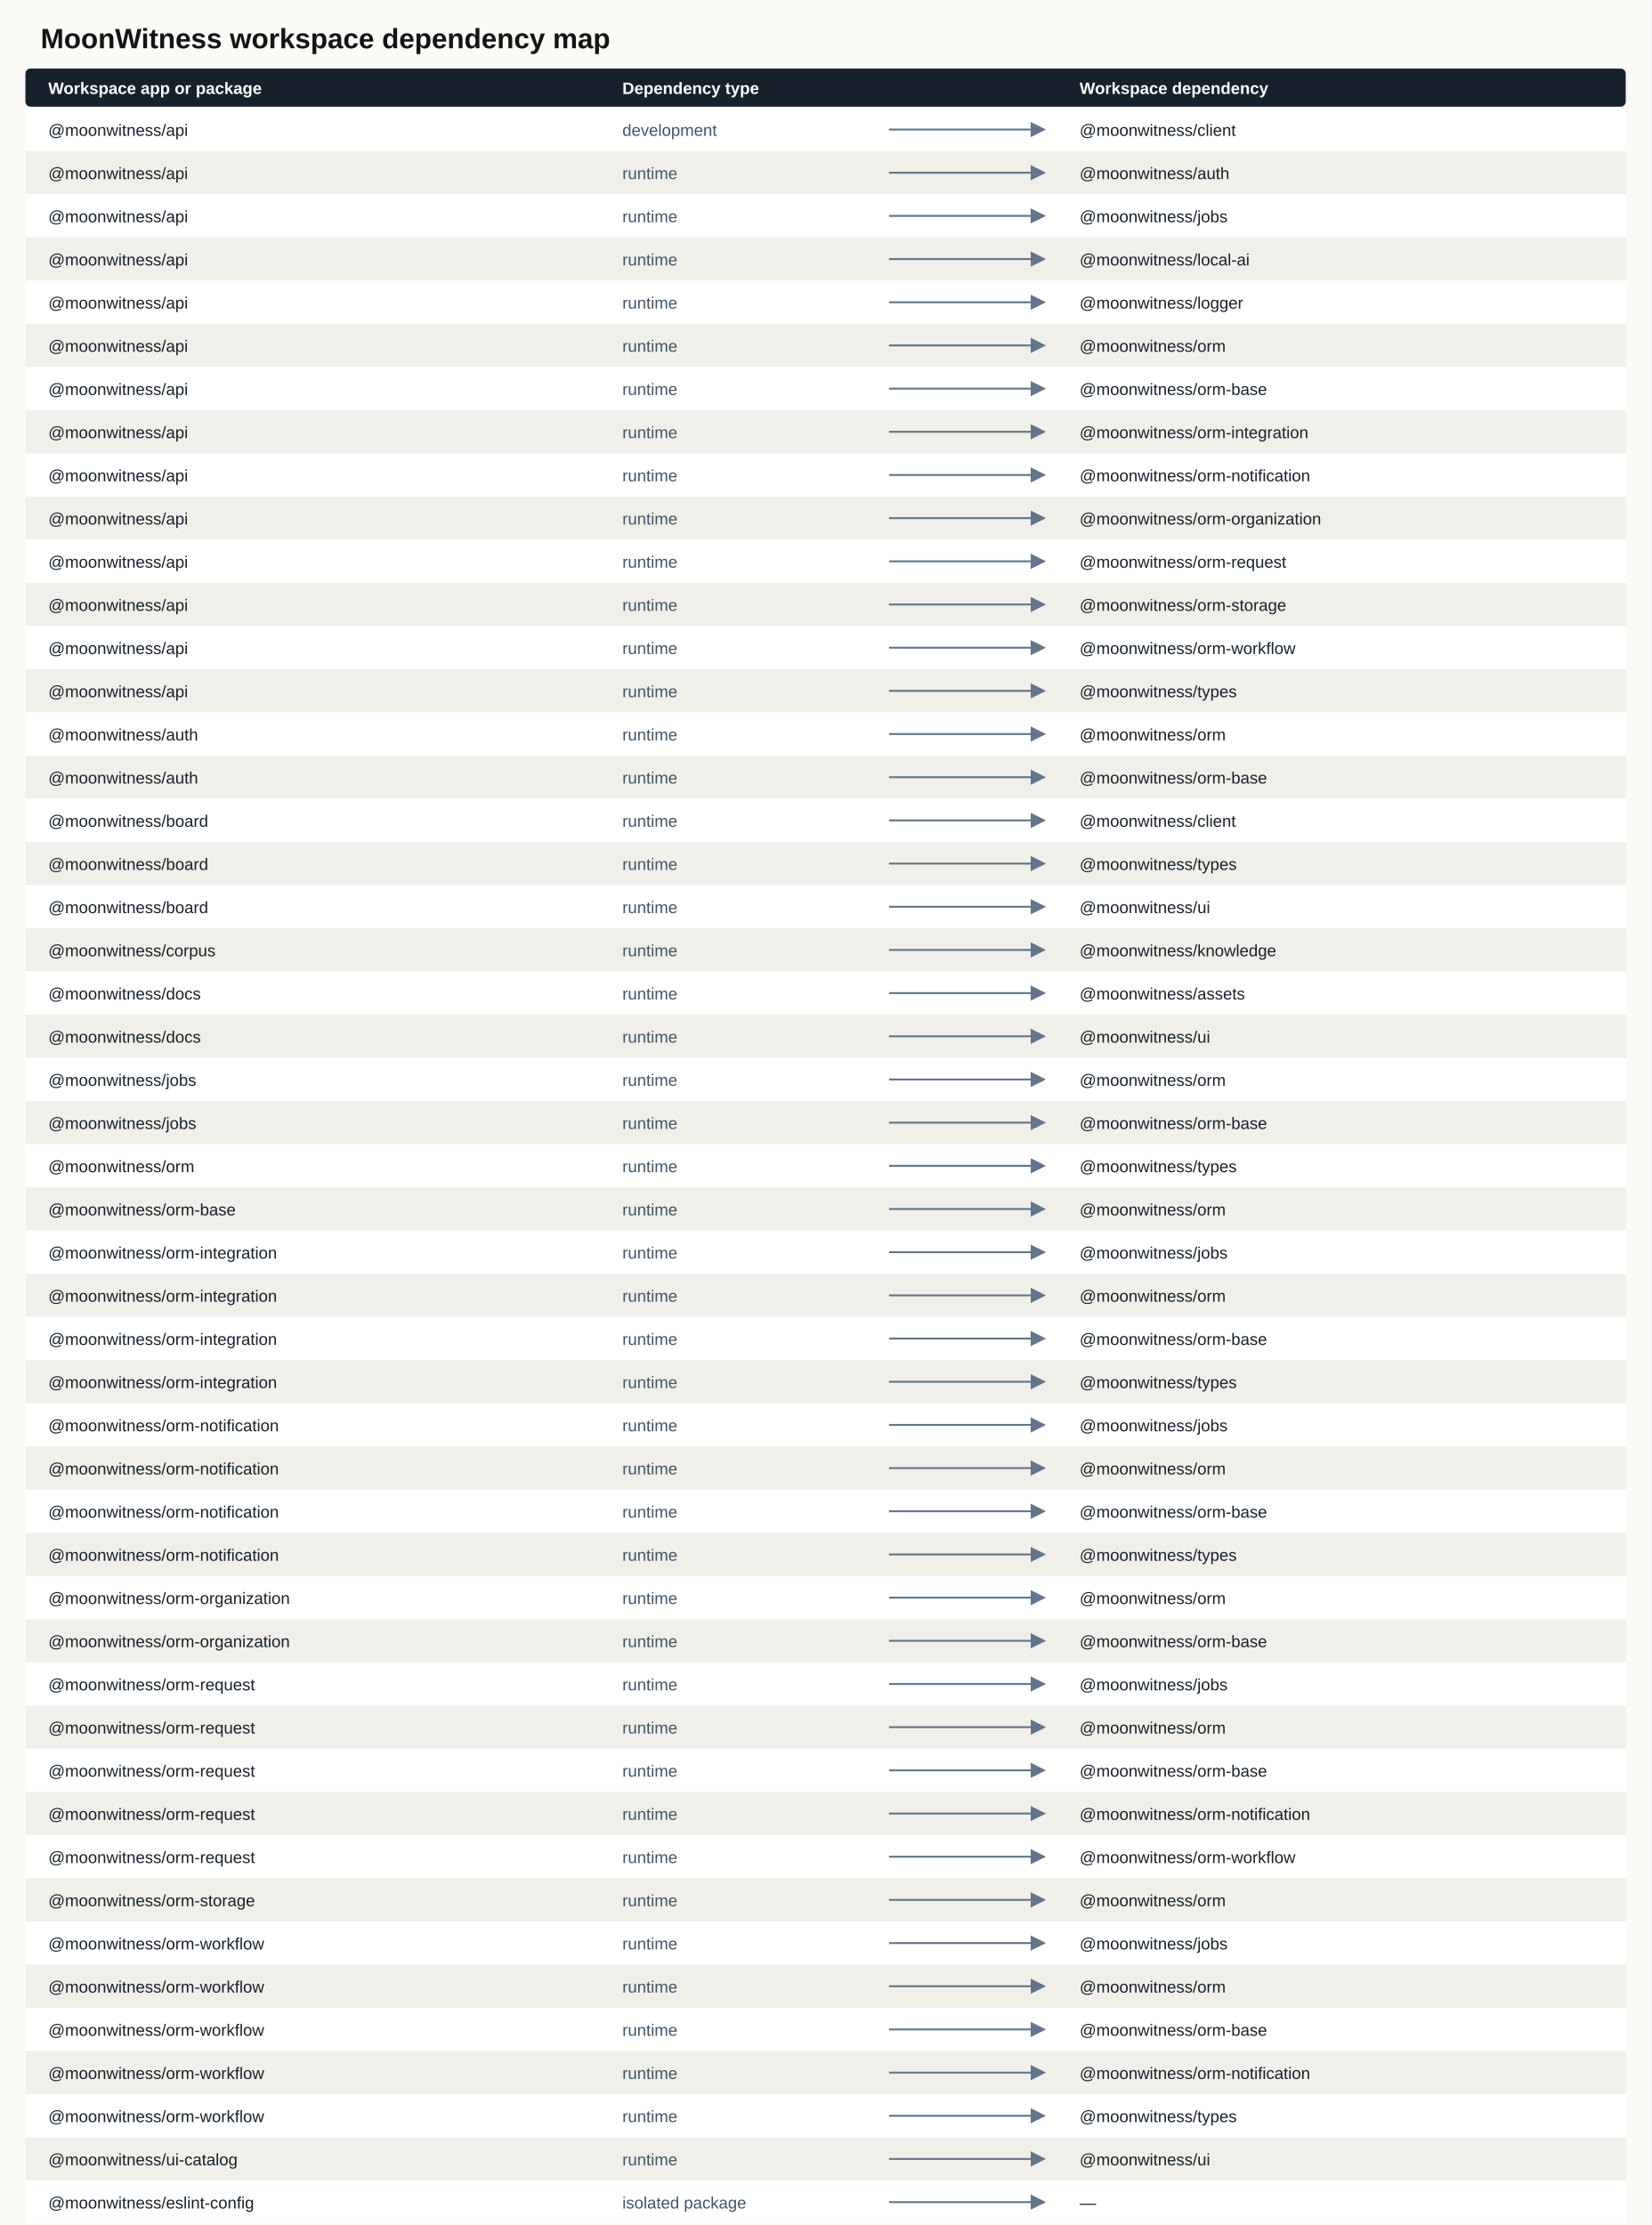
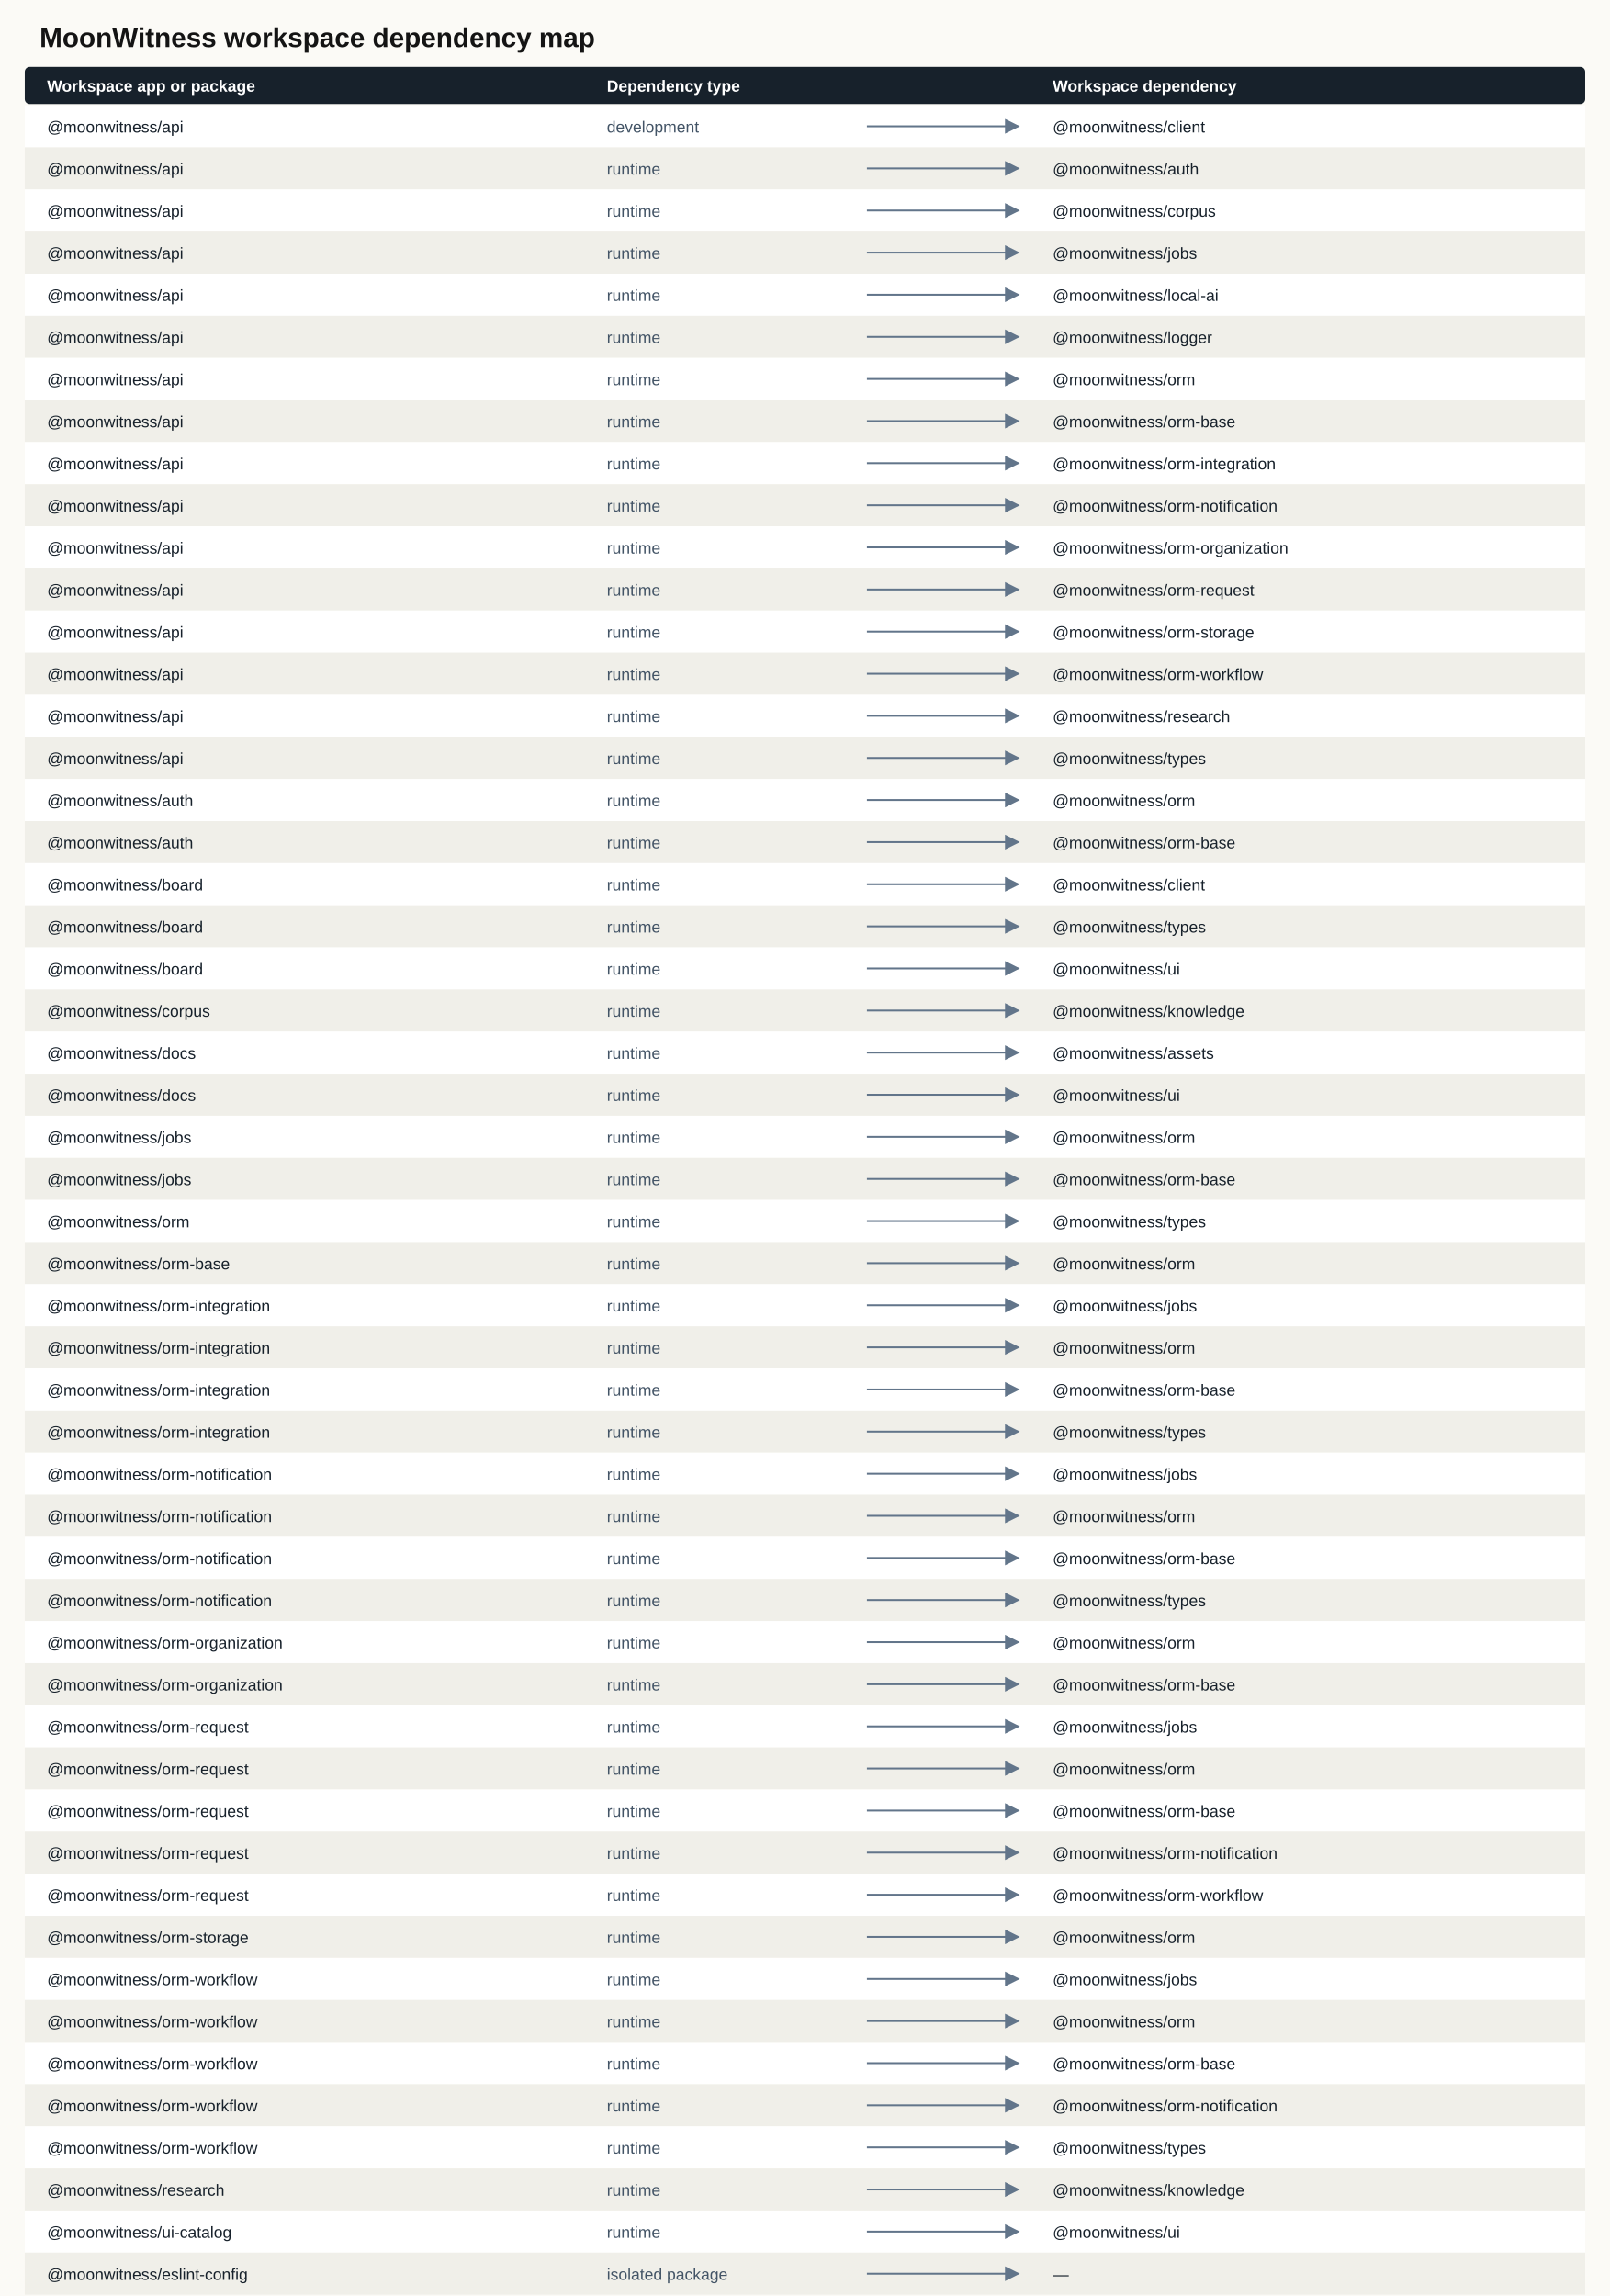
- <svg xmlns="http://www.w3.org/2000/svg" viewBox="0 0 1300 1752" role="img" aria-labelledby="diagram-title diagram-description">
+ <svg xmlns="http://www.w3.org/2000/svg" viewBox="0 0 1300 1854" role="img" aria-labelledby="diagram-title diagram-description">
  <rect width="100%" height="100%" fill="#fbfaf6" />
  <text x="32" y="38" fill="#141414" font-family="Arial,sans-serif" font-size="22" font-weight="700">MoonWitness workspace dependency map</text>
  <defs>
    <marker id="arrow" markerWidth="8" markerHeight="8" refX="7" refY="4" orient="auto">
      <path d="M 0 0 L 8 4 L 0 8 z" fill="#62758a" />
    </marker>
  </defs>
  <rect x="20" y="54" width="1260" height="30" rx="4" fill="#17212b" />
  <text x="38" y="74" fill="#ffffff" font-family="Arial,sans-serif" font-size="13" font-weight="700">Workspace app or package</text>
  <text x="490" y="74" fill="#ffffff" font-family="Arial,sans-serif" font-size="13" font-weight="700">Dependency type</text>
  <text x="850" y="74" fill="#ffffff" font-family="Arial,sans-serif" font-size="13" font-weight="700">Workspace dependency</text>
  <g>
    <rect x="20" y="85" width="1260" height="34" fill="#ffffff" />
    <text x="38" y="107" fill="#17212b" font-family="Arial,sans-serif" font-size="13">@moonwitness/api</text>
    <text x="490" y="107" fill="#435466" font-family="Arial,sans-serif" font-size="13">development</text>
    <path d="M 700 102 H 822" fill="none" stroke="#62758a" stroke-width="1.5" marker-end="url(#arrow)" />
    <text x="850" y="107" fill="#17212b" font-family="Arial,sans-serif" font-size="13">@moonwitness/client</text>
  </g>
  <g>
    <rect x="20" y="119" width="1260" height="34" fill="#f0efe9" />
    <text x="38" y="141" fill="#17212b" font-family="Arial,sans-serif" font-size="13">@moonwitness/api</text>
    <text x="490" y="141" fill="#435466" font-family="Arial,sans-serif" font-size="13">runtime</text>
    <path d="M 700 136 H 822" fill="none" stroke="#62758a" stroke-width="1.5" marker-end="url(#arrow)" />
    <text x="850" y="141" fill="#17212b" font-family="Arial,sans-serif" font-size="13">@moonwitness/auth</text>
  </g>
  <g>
    <rect x="20" y="153" width="1260" height="34" fill="#ffffff" />
    <text x="38" y="175" fill="#17212b" font-family="Arial,sans-serif" font-size="13">@moonwitness/api</text>
    <text x="490" y="175" fill="#435466" font-family="Arial,sans-serif" font-size="13">runtime</text>
    <path d="M 700 170 H 822" fill="none" stroke="#62758a" stroke-width="1.5" marker-end="url(#arrow)" />
-     <text x="850" y="175" fill="#17212b" font-family="Arial,sans-serif" font-size="13">@moonwitness/jobs</text>
+     <text x="850" y="175" fill="#17212b" font-family="Arial,sans-serif" font-size="13">@moonwitness/corpus</text>
  </g>
  <g>
    <rect x="20" y="187" width="1260" height="34" fill="#f0efe9" />
    <text x="38" y="209" fill="#17212b" font-family="Arial,sans-serif" font-size="13">@moonwitness/api</text>
    <text x="490" y="209" fill="#435466" font-family="Arial,sans-serif" font-size="13">runtime</text>
    <path d="M 700 204 H 822" fill="none" stroke="#62758a" stroke-width="1.5" marker-end="url(#arrow)" />
-     <text x="850" y="209" fill="#17212b" font-family="Arial,sans-serif" font-size="13">@moonwitness/local-ai</text>
+     <text x="850" y="209" fill="#17212b" font-family="Arial,sans-serif" font-size="13">@moonwitness/jobs</text>
  </g>
  <g>
    <rect x="20" y="221" width="1260" height="34" fill="#ffffff" />
    <text x="38" y="243" fill="#17212b" font-family="Arial,sans-serif" font-size="13">@moonwitness/api</text>
    <text x="490" y="243" fill="#435466" font-family="Arial,sans-serif" font-size="13">runtime</text>
    <path d="M 700 238 H 822" fill="none" stroke="#62758a" stroke-width="1.5" marker-end="url(#arrow)" />
-     <text x="850" y="243" fill="#17212b" font-family="Arial,sans-serif" font-size="13">@moonwitness/logger</text>
+     <text x="850" y="243" fill="#17212b" font-family="Arial,sans-serif" font-size="13">@moonwitness/local-ai</text>
  </g>
  <g>
    <rect x="20" y="255" width="1260" height="34" fill="#f0efe9" />
    <text x="38" y="277" fill="#17212b" font-family="Arial,sans-serif" font-size="13">@moonwitness/api</text>
    <text x="490" y="277" fill="#435466" font-family="Arial,sans-serif" font-size="13">runtime</text>
    <path d="M 700 272 H 822" fill="none" stroke="#62758a" stroke-width="1.5" marker-end="url(#arrow)" />
-     <text x="850" y="277" fill="#17212b" font-family="Arial,sans-serif" font-size="13">@moonwitness/orm</text>
+     <text x="850" y="277" fill="#17212b" font-family="Arial,sans-serif" font-size="13">@moonwitness/logger</text>
  </g>
  <g>
    <rect x="20" y="289" width="1260" height="34" fill="#ffffff" />
    <text x="38" y="311" fill="#17212b" font-family="Arial,sans-serif" font-size="13">@moonwitness/api</text>
    <text x="490" y="311" fill="#435466" font-family="Arial,sans-serif" font-size="13">runtime</text>
    <path d="M 700 306 H 822" fill="none" stroke="#62758a" stroke-width="1.5" marker-end="url(#arrow)" />
-     <text x="850" y="311" fill="#17212b" font-family="Arial,sans-serif" font-size="13">@moonwitness/orm-base</text>
+     <text x="850" y="311" fill="#17212b" font-family="Arial,sans-serif" font-size="13">@moonwitness/orm</text>
  </g>
  <g>
    <rect x="20" y="323" width="1260" height="34" fill="#f0efe9" />
    <text x="38" y="345" fill="#17212b" font-family="Arial,sans-serif" font-size="13">@moonwitness/api</text>
    <text x="490" y="345" fill="#435466" font-family="Arial,sans-serif" font-size="13">runtime</text>
    <path d="M 700 340 H 822" fill="none" stroke="#62758a" stroke-width="1.5" marker-end="url(#arrow)" />
-     <text x="850" y="345" fill="#17212b" font-family="Arial,sans-serif" font-size="13">@moonwitness/orm-integration</text>
+     <text x="850" y="345" fill="#17212b" font-family="Arial,sans-serif" font-size="13">@moonwitness/orm-base</text>
  </g>
  <g>
    <rect x="20" y="357" width="1260" height="34" fill="#ffffff" />
    <text x="38" y="379" fill="#17212b" font-family="Arial,sans-serif" font-size="13">@moonwitness/api</text>
    <text x="490" y="379" fill="#435466" font-family="Arial,sans-serif" font-size="13">runtime</text>
    <path d="M 700 374 H 822" fill="none" stroke="#62758a" stroke-width="1.5" marker-end="url(#arrow)" />
-     <text x="850" y="379" fill="#17212b" font-family="Arial,sans-serif" font-size="13">@moonwitness/orm-notification</text>
+     <text x="850" y="379" fill="#17212b" font-family="Arial,sans-serif" font-size="13">@moonwitness/orm-integration</text>
  </g>
  <g>
    <rect x="20" y="391" width="1260" height="34" fill="#f0efe9" />
    <text x="38" y="413" fill="#17212b" font-family="Arial,sans-serif" font-size="13">@moonwitness/api</text>
    <text x="490" y="413" fill="#435466" font-family="Arial,sans-serif" font-size="13">runtime</text>
    <path d="M 700 408 H 822" fill="none" stroke="#62758a" stroke-width="1.5" marker-end="url(#arrow)" />
-     <text x="850" y="413" fill="#17212b" font-family="Arial,sans-serif" font-size="13">@moonwitness/orm-organization</text>
+     <text x="850" y="413" fill="#17212b" font-family="Arial,sans-serif" font-size="13">@moonwitness/orm-notification</text>
  </g>
  <g>
    <rect x="20" y="425" width="1260" height="34" fill="#ffffff" />
    <text x="38" y="447" fill="#17212b" font-family="Arial,sans-serif" font-size="13">@moonwitness/api</text>
    <text x="490" y="447" fill="#435466" font-family="Arial,sans-serif" font-size="13">runtime</text>
    <path d="M 700 442 H 822" fill="none" stroke="#62758a" stroke-width="1.5" marker-end="url(#arrow)" />
-     <text x="850" y="447" fill="#17212b" font-family="Arial,sans-serif" font-size="13">@moonwitness/orm-request</text>
+     <text x="850" y="447" fill="#17212b" font-family="Arial,sans-serif" font-size="13">@moonwitness/orm-organization</text>
  </g>
  <g>
    <rect x="20" y="459" width="1260" height="34" fill="#f0efe9" />
    <text x="38" y="481" fill="#17212b" font-family="Arial,sans-serif" font-size="13">@moonwitness/api</text>
    <text x="490" y="481" fill="#435466" font-family="Arial,sans-serif" font-size="13">runtime</text>
    <path d="M 700 476 H 822" fill="none" stroke="#62758a" stroke-width="1.5" marker-end="url(#arrow)" />
-     <text x="850" y="481" fill="#17212b" font-family="Arial,sans-serif" font-size="13">@moonwitness/orm-storage</text>
+     <text x="850" y="481" fill="#17212b" font-family="Arial,sans-serif" font-size="13">@moonwitness/orm-request</text>
  </g>
  <g>
    <rect x="20" y="493" width="1260" height="34" fill="#ffffff" />
    <text x="38" y="515" fill="#17212b" font-family="Arial,sans-serif" font-size="13">@moonwitness/api</text>
    <text x="490" y="515" fill="#435466" font-family="Arial,sans-serif" font-size="13">runtime</text>
    <path d="M 700 510 H 822" fill="none" stroke="#62758a" stroke-width="1.5" marker-end="url(#arrow)" />
-     <text x="850" y="515" fill="#17212b" font-family="Arial,sans-serif" font-size="13">@moonwitness/orm-workflow</text>
+     <text x="850" y="515" fill="#17212b" font-family="Arial,sans-serif" font-size="13">@moonwitness/orm-storage</text>
  </g>
  <g>
    <rect x="20" y="527" width="1260" height="34" fill="#f0efe9" />
    <text x="38" y="549" fill="#17212b" font-family="Arial,sans-serif" font-size="13">@moonwitness/api</text>
    <text x="490" y="549" fill="#435466" font-family="Arial,sans-serif" font-size="13">runtime</text>
    <path d="M 700 544 H 822" fill="none" stroke="#62758a" stroke-width="1.5" marker-end="url(#arrow)" />
-     <text x="850" y="549" fill="#17212b" font-family="Arial,sans-serif" font-size="13">@moonwitness/types</text>
+     <text x="850" y="549" fill="#17212b" font-family="Arial,sans-serif" font-size="13">@moonwitness/orm-workflow</text>
  </g>
  <g>
    <rect x="20" y="561" width="1260" height="34" fill="#ffffff" />
-     <text x="38" y="583" fill="#17212b" font-family="Arial,sans-serif" font-size="13">@moonwitness/auth</text>
+     <text x="38" y="583" fill="#17212b" font-family="Arial,sans-serif" font-size="13">@moonwitness/api</text>
    <text x="490" y="583" fill="#435466" font-family="Arial,sans-serif" font-size="13">runtime</text>
    <path d="M 700 578 H 822" fill="none" stroke="#62758a" stroke-width="1.5" marker-end="url(#arrow)" />
-     <text x="850" y="583" fill="#17212b" font-family="Arial,sans-serif" font-size="13">@moonwitness/orm</text>
+     <text x="850" y="583" fill="#17212b" font-family="Arial,sans-serif" font-size="13">@moonwitness/research</text>
  </g>
  <g>
    <rect x="20" y="595" width="1260" height="34" fill="#f0efe9" />
-     <text x="38" y="617" fill="#17212b" font-family="Arial,sans-serif" font-size="13">@moonwitness/auth</text>
+     <text x="38" y="617" fill="#17212b" font-family="Arial,sans-serif" font-size="13">@moonwitness/api</text>
    <text x="490" y="617" fill="#435466" font-family="Arial,sans-serif" font-size="13">runtime</text>
    <path d="M 700 612 H 822" fill="none" stroke="#62758a" stroke-width="1.5" marker-end="url(#arrow)" />
-     <text x="850" y="617" fill="#17212b" font-family="Arial,sans-serif" font-size="13">@moonwitness/orm-base</text>
+     <text x="850" y="617" fill="#17212b" font-family="Arial,sans-serif" font-size="13">@moonwitness/types</text>
  </g>
  <g>
    <rect x="20" y="629" width="1260" height="34" fill="#ffffff" />
-     <text x="38" y="651" fill="#17212b" font-family="Arial,sans-serif" font-size="13">@moonwitness/board</text>
+     <text x="38" y="651" fill="#17212b" font-family="Arial,sans-serif" font-size="13">@moonwitness/auth</text>
    <text x="490" y="651" fill="#435466" font-family="Arial,sans-serif" font-size="13">runtime</text>
    <path d="M 700 646 H 822" fill="none" stroke="#62758a" stroke-width="1.5" marker-end="url(#arrow)" />
-     <text x="850" y="651" fill="#17212b" font-family="Arial,sans-serif" font-size="13">@moonwitness/client</text>
+     <text x="850" y="651" fill="#17212b" font-family="Arial,sans-serif" font-size="13">@moonwitness/orm</text>
  </g>
  <g>
    <rect x="20" y="663" width="1260" height="34" fill="#f0efe9" />
-     <text x="38" y="685" fill="#17212b" font-family="Arial,sans-serif" font-size="13">@moonwitness/board</text>
+     <text x="38" y="685" fill="#17212b" font-family="Arial,sans-serif" font-size="13">@moonwitness/auth</text>
    <text x="490" y="685" fill="#435466" font-family="Arial,sans-serif" font-size="13">runtime</text>
    <path d="M 700 680 H 822" fill="none" stroke="#62758a" stroke-width="1.5" marker-end="url(#arrow)" />
-     <text x="850" y="685" fill="#17212b" font-family="Arial,sans-serif" font-size="13">@moonwitness/types</text>
+     <text x="850" y="685" fill="#17212b" font-family="Arial,sans-serif" font-size="13">@moonwitness/orm-base</text>
  </g>
  <g>
    <rect x="20" y="697" width="1260" height="34" fill="#ffffff" />
    <text x="38" y="719" fill="#17212b" font-family="Arial,sans-serif" font-size="13">@moonwitness/board</text>
    <text x="490" y="719" fill="#435466" font-family="Arial,sans-serif" font-size="13">runtime</text>
    <path d="M 700 714 H 822" fill="none" stroke="#62758a" stroke-width="1.5" marker-end="url(#arrow)" />
-     <text x="850" y="719" fill="#17212b" font-family="Arial,sans-serif" font-size="13">@moonwitness/ui</text>
+     <text x="850" y="719" fill="#17212b" font-family="Arial,sans-serif" font-size="13">@moonwitness/client</text>
  </g>
  <g>
    <rect x="20" y="731" width="1260" height="34" fill="#f0efe9" />
-     <text x="38" y="753" fill="#17212b" font-family="Arial,sans-serif" font-size="13">@moonwitness/corpus</text>
+     <text x="38" y="753" fill="#17212b" font-family="Arial,sans-serif" font-size="13">@moonwitness/board</text>
    <text x="490" y="753" fill="#435466" font-family="Arial,sans-serif" font-size="13">runtime</text>
    <path d="M 700 748 H 822" fill="none" stroke="#62758a" stroke-width="1.5" marker-end="url(#arrow)" />
-     <text x="850" y="753" fill="#17212b" font-family="Arial,sans-serif" font-size="13">@moonwitness/knowledge</text>
+     <text x="850" y="753" fill="#17212b" font-family="Arial,sans-serif" font-size="13">@moonwitness/types</text>
  </g>
  <g>
    <rect x="20" y="765" width="1260" height="34" fill="#ffffff" />
-     <text x="38" y="787" fill="#17212b" font-family="Arial,sans-serif" font-size="13">@moonwitness/docs</text>
+     <text x="38" y="787" fill="#17212b" font-family="Arial,sans-serif" font-size="13">@moonwitness/board</text>
    <text x="490" y="787" fill="#435466" font-family="Arial,sans-serif" font-size="13">runtime</text>
    <path d="M 700 782 H 822" fill="none" stroke="#62758a" stroke-width="1.5" marker-end="url(#arrow)" />
-     <text x="850" y="787" fill="#17212b" font-family="Arial,sans-serif" font-size="13">@moonwitness/assets</text>
+     <text x="850" y="787" fill="#17212b" font-family="Arial,sans-serif" font-size="13">@moonwitness/ui</text>
  </g>
  <g>
    <rect x="20" y="799" width="1260" height="34" fill="#f0efe9" />
-     <text x="38" y="821" fill="#17212b" font-family="Arial,sans-serif" font-size="13">@moonwitness/docs</text>
+     <text x="38" y="821" fill="#17212b" font-family="Arial,sans-serif" font-size="13">@moonwitness/corpus</text>
    <text x="490" y="821" fill="#435466" font-family="Arial,sans-serif" font-size="13">runtime</text>
    <path d="M 700 816 H 822" fill="none" stroke="#62758a" stroke-width="1.5" marker-end="url(#arrow)" />
-     <text x="850" y="821" fill="#17212b" font-family="Arial,sans-serif" font-size="13">@moonwitness/ui</text>
+     <text x="850" y="821" fill="#17212b" font-family="Arial,sans-serif" font-size="13">@moonwitness/knowledge</text>
  </g>
  <g>
    <rect x="20" y="833" width="1260" height="34" fill="#ffffff" />
-     <text x="38" y="855" fill="#17212b" font-family="Arial,sans-serif" font-size="13">@moonwitness/jobs</text>
+     <text x="38" y="855" fill="#17212b" font-family="Arial,sans-serif" font-size="13">@moonwitness/docs</text>
    <text x="490" y="855" fill="#435466" font-family="Arial,sans-serif" font-size="13">runtime</text>
    <path d="M 700 850 H 822" fill="none" stroke="#62758a" stroke-width="1.5" marker-end="url(#arrow)" />
-     <text x="850" y="855" fill="#17212b" font-family="Arial,sans-serif" font-size="13">@moonwitness/orm</text>
+     <text x="850" y="855" fill="#17212b" font-family="Arial,sans-serif" font-size="13">@moonwitness/assets</text>
  </g>
  <g>
    <rect x="20" y="867" width="1260" height="34" fill="#f0efe9" />
-     <text x="38" y="889" fill="#17212b" font-family="Arial,sans-serif" font-size="13">@moonwitness/jobs</text>
+     <text x="38" y="889" fill="#17212b" font-family="Arial,sans-serif" font-size="13">@moonwitness/docs</text>
    <text x="490" y="889" fill="#435466" font-family="Arial,sans-serif" font-size="13">runtime</text>
    <path d="M 700 884 H 822" fill="none" stroke="#62758a" stroke-width="1.5" marker-end="url(#arrow)" />
-     <text x="850" y="889" fill="#17212b" font-family="Arial,sans-serif" font-size="13">@moonwitness/orm-base</text>
+     <text x="850" y="889" fill="#17212b" font-family="Arial,sans-serif" font-size="13">@moonwitness/ui</text>
  </g>
  <g>
    <rect x="20" y="901" width="1260" height="34" fill="#ffffff" />
-     <text x="38" y="923" fill="#17212b" font-family="Arial,sans-serif" font-size="13">@moonwitness/orm</text>
+     <text x="38" y="923" fill="#17212b" font-family="Arial,sans-serif" font-size="13">@moonwitness/jobs</text>
    <text x="490" y="923" fill="#435466" font-family="Arial,sans-serif" font-size="13">runtime</text>
    <path d="M 700 918 H 822" fill="none" stroke="#62758a" stroke-width="1.5" marker-end="url(#arrow)" />
-     <text x="850" y="923" fill="#17212b" font-family="Arial,sans-serif" font-size="13">@moonwitness/types</text>
+     <text x="850" y="923" fill="#17212b" font-family="Arial,sans-serif" font-size="13">@moonwitness/orm</text>
  </g>
  <g>
    <rect x="20" y="935" width="1260" height="34" fill="#f0efe9" />
-     <text x="38" y="957" fill="#17212b" font-family="Arial,sans-serif" font-size="13">@moonwitness/orm-base</text>
+     <text x="38" y="957" fill="#17212b" font-family="Arial,sans-serif" font-size="13">@moonwitness/jobs</text>
    <text x="490" y="957" fill="#435466" font-family="Arial,sans-serif" font-size="13">runtime</text>
    <path d="M 700 952 H 822" fill="none" stroke="#62758a" stroke-width="1.5" marker-end="url(#arrow)" />
-     <text x="850" y="957" fill="#17212b" font-family="Arial,sans-serif" font-size="13">@moonwitness/orm</text>
+     <text x="850" y="957" fill="#17212b" font-family="Arial,sans-serif" font-size="13">@moonwitness/orm-base</text>
  </g>
  <g>
    <rect x="20" y="969" width="1260" height="34" fill="#ffffff" />
-     <text x="38" y="991" fill="#17212b" font-family="Arial,sans-serif" font-size="13">@moonwitness/orm-integration</text>
+     <text x="38" y="991" fill="#17212b" font-family="Arial,sans-serif" font-size="13">@moonwitness/orm</text>
    <text x="490" y="991" fill="#435466" font-family="Arial,sans-serif" font-size="13">runtime</text>
    <path d="M 700 986 H 822" fill="none" stroke="#62758a" stroke-width="1.5" marker-end="url(#arrow)" />
-     <text x="850" y="991" fill="#17212b" font-family="Arial,sans-serif" font-size="13">@moonwitness/jobs</text>
+     <text x="850" y="991" fill="#17212b" font-family="Arial,sans-serif" font-size="13">@moonwitness/types</text>
  </g>
  <g>
    <rect x="20" y="1003" width="1260" height="34" fill="#f0efe9" />
-     <text x="38" y="1025" fill="#17212b" font-family="Arial,sans-serif" font-size="13">@moonwitness/orm-integration</text>
+     <text x="38" y="1025" fill="#17212b" font-family="Arial,sans-serif" font-size="13">@moonwitness/orm-base</text>
    <text x="490" y="1025" fill="#435466" font-family="Arial,sans-serif" font-size="13">runtime</text>
    <path d="M 700 1020 H 822" fill="none" stroke="#62758a" stroke-width="1.5" marker-end="url(#arrow)" />
    <text x="850" y="1025" fill="#17212b" font-family="Arial,sans-serif" font-size="13">@moonwitness/orm</text>
  </g>
  <g>
    <rect x="20" y="1037" width="1260" height="34" fill="#ffffff" />
    <text x="38" y="1059" fill="#17212b" font-family="Arial,sans-serif" font-size="13">@moonwitness/orm-integration</text>
    <text x="490" y="1059" fill="#435466" font-family="Arial,sans-serif" font-size="13">runtime</text>
    <path d="M 700 1054 H 822" fill="none" stroke="#62758a" stroke-width="1.5" marker-end="url(#arrow)" />
-     <text x="850" y="1059" fill="#17212b" font-family="Arial,sans-serif" font-size="13">@moonwitness/orm-base</text>
+     <text x="850" y="1059" fill="#17212b" font-family="Arial,sans-serif" font-size="13">@moonwitness/jobs</text>
  </g>
  <g>
    <rect x="20" y="1071" width="1260" height="34" fill="#f0efe9" />
    <text x="38" y="1093" fill="#17212b" font-family="Arial,sans-serif" font-size="13">@moonwitness/orm-integration</text>
    <text x="490" y="1093" fill="#435466" font-family="Arial,sans-serif" font-size="13">runtime</text>
    <path d="M 700 1088 H 822" fill="none" stroke="#62758a" stroke-width="1.5" marker-end="url(#arrow)" />
-     <text x="850" y="1093" fill="#17212b" font-family="Arial,sans-serif" font-size="13">@moonwitness/types</text>
+     <text x="850" y="1093" fill="#17212b" font-family="Arial,sans-serif" font-size="13">@moonwitness/orm</text>
  </g>
  <g>
    <rect x="20" y="1105" width="1260" height="34" fill="#ffffff" />
-     <text x="38" y="1127" fill="#17212b" font-family="Arial,sans-serif" font-size="13">@moonwitness/orm-notification</text>
+     <text x="38" y="1127" fill="#17212b" font-family="Arial,sans-serif" font-size="13">@moonwitness/orm-integration</text>
    <text x="490" y="1127" fill="#435466" font-family="Arial,sans-serif" font-size="13">runtime</text>
    <path d="M 700 1122 H 822" fill="none" stroke="#62758a" stroke-width="1.5" marker-end="url(#arrow)" />
-     <text x="850" y="1127" fill="#17212b" font-family="Arial,sans-serif" font-size="13">@moonwitness/jobs</text>
+     <text x="850" y="1127" fill="#17212b" font-family="Arial,sans-serif" font-size="13">@moonwitness/orm-base</text>
  </g>
  <g>
    <rect x="20" y="1139" width="1260" height="34" fill="#f0efe9" />
-     <text x="38" y="1161" fill="#17212b" font-family="Arial,sans-serif" font-size="13">@moonwitness/orm-notification</text>
+     <text x="38" y="1161" fill="#17212b" font-family="Arial,sans-serif" font-size="13">@moonwitness/orm-integration</text>
    <text x="490" y="1161" fill="#435466" font-family="Arial,sans-serif" font-size="13">runtime</text>
    <path d="M 700 1156 H 822" fill="none" stroke="#62758a" stroke-width="1.5" marker-end="url(#arrow)" />
-     <text x="850" y="1161" fill="#17212b" font-family="Arial,sans-serif" font-size="13">@moonwitness/orm</text>
+     <text x="850" y="1161" fill="#17212b" font-family="Arial,sans-serif" font-size="13">@moonwitness/types</text>
  </g>
  <g>
    <rect x="20" y="1173" width="1260" height="34" fill="#ffffff" />
    <text x="38" y="1195" fill="#17212b" font-family="Arial,sans-serif" font-size="13">@moonwitness/orm-notification</text>
    <text x="490" y="1195" fill="#435466" font-family="Arial,sans-serif" font-size="13">runtime</text>
    <path d="M 700 1190 H 822" fill="none" stroke="#62758a" stroke-width="1.5" marker-end="url(#arrow)" />
-     <text x="850" y="1195" fill="#17212b" font-family="Arial,sans-serif" font-size="13">@moonwitness/orm-base</text>
+     <text x="850" y="1195" fill="#17212b" font-family="Arial,sans-serif" font-size="13">@moonwitness/jobs</text>
  </g>
  <g>
    <rect x="20" y="1207" width="1260" height="34" fill="#f0efe9" />
    <text x="38" y="1229" fill="#17212b" font-family="Arial,sans-serif" font-size="13">@moonwitness/orm-notification</text>
    <text x="490" y="1229" fill="#435466" font-family="Arial,sans-serif" font-size="13">runtime</text>
    <path d="M 700 1224 H 822" fill="none" stroke="#62758a" stroke-width="1.5" marker-end="url(#arrow)" />
-     <text x="850" y="1229" fill="#17212b" font-family="Arial,sans-serif" font-size="13">@moonwitness/types</text>
+     <text x="850" y="1229" fill="#17212b" font-family="Arial,sans-serif" font-size="13">@moonwitness/orm</text>
  </g>
  <g>
    <rect x="20" y="1241" width="1260" height="34" fill="#ffffff" />
-     <text x="38" y="1263" fill="#17212b" font-family="Arial,sans-serif" font-size="13">@moonwitness/orm-organization</text>
+     <text x="38" y="1263" fill="#17212b" font-family="Arial,sans-serif" font-size="13">@moonwitness/orm-notification</text>
    <text x="490" y="1263" fill="#435466" font-family="Arial,sans-serif" font-size="13">runtime</text>
    <path d="M 700 1258 H 822" fill="none" stroke="#62758a" stroke-width="1.5" marker-end="url(#arrow)" />
-     <text x="850" y="1263" fill="#17212b" font-family="Arial,sans-serif" font-size="13">@moonwitness/orm</text>
+     <text x="850" y="1263" fill="#17212b" font-family="Arial,sans-serif" font-size="13">@moonwitness/orm-base</text>
  </g>
  <g>
    <rect x="20" y="1275" width="1260" height="34" fill="#f0efe9" />
-     <text x="38" y="1297" fill="#17212b" font-family="Arial,sans-serif" font-size="13">@moonwitness/orm-organization</text>
+     <text x="38" y="1297" fill="#17212b" font-family="Arial,sans-serif" font-size="13">@moonwitness/orm-notification</text>
    <text x="490" y="1297" fill="#435466" font-family="Arial,sans-serif" font-size="13">runtime</text>
    <path d="M 700 1292 H 822" fill="none" stroke="#62758a" stroke-width="1.5" marker-end="url(#arrow)" />
-     <text x="850" y="1297" fill="#17212b" font-family="Arial,sans-serif" font-size="13">@moonwitness/orm-base</text>
+     <text x="850" y="1297" fill="#17212b" font-family="Arial,sans-serif" font-size="13">@moonwitness/types</text>
  </g>
  <g>
    <rect x="20" y="1309" width="1260" height="34" fill="#ffffff" />
-     <text x="38" y="1331" fill="#17212b" font-family="Arial,sans-serif" font-size="13">@moonwitness/orm-request</text>
+     <text x="38" y="1331" fill="#17212b" font-family="Arial,sans-serif" font-size="13">@moonwitness/orm-organization</text>
    <text x="490" y="1331" fill="#435466" font-family="Arial,sans-serif" font-size="13">runtime</text>
    <path d="M 700 1326 H 822" fill="none" stroke="#62758a" stroke-width="1.5" marker-end="url(#arrow)" />
-     <text x="850" y="1331" fill="#17212b" font-family="Arial,sans-serif" font-size="13">@moonwitness/jobs</text>
+     <text x="850" y="1331" fill="#17212b" font-family="Arial,sans-serif" font-size="13">@moonwitness/orm</text>
  </g>
  <g>
    <rect x="20" y="1343" width="1260" height="34" fill="#f0efe9" />
-     <text x="38" y="1365" fill="#17212b" font-family="Arial,sans-serif" font-size="13">@moonwitness/orm-request</text>
+     <text x="38" y="1365" fill="#17212b" font-family="Arial,sans-serif" font-size="13">@moonwitness/orm-organization</text>
    <text x="490" y="1365" fill="#435466" font-family="Arial,sans-serif" font-size="13">runtime</text>
    <path d="M 700 1360 H 822" fill="none" stroke="#62758a" stroke-width="1.5" marker-end="url(#arrow)" />
-     <text x="850" y="1365" fill="#17212b" font-family="Arial,sans-serif" font-size="13">@moonwitness/orm</text>
+     <text x="850" y="1365" fill="#17212b" font-family="Arial,sans-serif" font-size="13">@moonwitness/orm-base</text>
  </g>
  <g>
    <rect x="20" y="1377" width="1260" height="34" fill="#ffffff" />
    <text x="38" y="1399" fill="#17212b" font-family="Arial,sans-serif" font-size="13">@moonwitness/orm-request</text>
    <text x="490" y="1399" fill="#435466" font-family="Arial,sans-serif" font-size="13">runtime</text>
    <path d="M 700 1394 H 822" fill="none" stroke="#62758a" stroke-width="1.5" marker-end="url(#arrow)" />
-     <text x="850" y="1399" fill="#17212b" font-family="Arial,sans-serif" font-size="13">@moonwitness/orm-base</text>
+     <text x="850" y="1399" fill="#17212b" font-family="Arial,sans-serif" font-size="13">@moonwitness/jobs</text>
  </g>
  <g>
    <rect x="20" y="1411" width="1260" height="34" fill="#f0efe9" />
    <text x="38" y="1433" fill="#17212b" font-family="Arial,sans-serif" font-size="13">@moonwitness/orm-request</text>
    <text x="490" y="1433" fill="#435466" font-family="Arial,sans-serif" font-size="13">runtime</text>
    <path d="M 700 1428 H 822" fill="none" stroke="#62758a" stroke-width="1.5" marker-end="url(#arrow)" />
-     <text x="850" y="1433" fill="#17212b" font-family="Arial,sans-serif" font-size="13">@moonwitness/orm-notification</text>
+     <text x="850" y="1433" fill="#17212b" font-family="Arial,sans-serif" font-size="13">@moonwitness/orm</text>
  </g>
  <g>
    <rect x="20" y="1445" width="1260" height="34" fill="#ffffff" />
    <text x="38" y="1467" fill="#17212b" font-family="Arial,sans-serif" font-size="13">@moonwitness/orm-request</text>
    <text x="490" y="1467" fill="#435466" font-family="Arial,sans-serif" font-size="13">runtime</text>
    <path d="M 700 1462 H 822" fill="none" stroke="#62758a" stroke-width="1.5" marker-end="url(#arrow)" />
-     <text x="850" y="1467" fill="#17212b" font-family="Arial,sans-serif" font-size="13">@moonwitness/orm-workflow</text>
+     <text x="850" y="1467" fill="#17212b" font-family="Arial,sans-serif" font-size="13">@moonwitness/orm-base</text>
  </g>
  <g>
    <rect x="20" y="1479" width="1260" height="34" fill="#f0efe9" />
-     <text x="38" y="1501" fill="#17212b" font-family="Arial,sans-serif" font-size="13">@moonwitness/orm-storage</text>
+     <text x="38" y="1501" fill="#17212b" font-family="Arial,sans-serif" font-size="13">@moonwitness/orm-request</text>
    <text x="490" y="1501" fill="#435466" font-family="Arial,sans-serif" font-size="13">runtime</text>
    <path d="M 700 1496 H 822" fill="none" stroke="#62758a" stroke-width="1.5" marker-end="url(#arrow)" />
-     <text x="850" y="1501" fill="#17212b" font-family="Arial,sans-serif" font-size="13">@moonwitness/orm</text>
+     <text x="850" y="1501" fill="#17212b" font-family="Arial,sans-serif" font-size="13">@moonwitness/orm-notification</text>
  </g>
  <g>
    <rect x="20" y="1513" width="1260" height="34" fill="#ffffff" />
-     <text x="38" y="1535" fill="#17212b" font-family="Arial,sans-serif" font-size="13">@moonwitness/orm-workflow</text>
+     <text x="38" y="1535" fill="#17212b" font-family="Arial,sans-serif" font-size="13">@moonwitness/orm-request</text>
    <text x="490" y="1535" fill="#435466" font-family="Arial,sans-serif" font-size="13">runtime</text>
    <path d="M 700 1530 H 822" fill="none" stroke="#62758a" stroke-width="1.5" marker-end="url(#arrow)" />
-     <text x="850" y="1535" fill="#17212b" font-family="Arial,sans-serif" font-size="13">@moonwitness/jobs</text>
+     <text x="850" y="1535" fill="#17212b" font-family="Arial,sans-serif" font-size="13">@moonwitness/orm-workflow</text>
  </g>
  <g>
    <rect x="20" y="1547" width="1260" height="34" fill="#f0efe9" />
-     <text x="38" y="1569" fill="#17212b" font-family="Arial,sans-serif" font-size="13">@moonwitness/orm-workflow</text>
+     <text x="38" y="1569" fill="#17212b" font-family="Arial,sans-serif" font-size="13">@moonwitness/orm-storage</text>
    <text x="490" y="1569" fill="#435466" font-family="Arial,sans-serif" font-size="13">runtime</text>
    <path d="M 700 1564 H 822" fill="none" stroke="#62758a" stroke-width="1.5" marker-end="url(#arrow)" />
    <text x="850" y="1569" fill="#17212b" font-family="Arial,sans-serif" font-size="13">@moonwitness/orm</text>
  </g>
  <g>
    <rect x="20" y="1581" width="1260" height="34" fill="#ffffff" />
    <text x="38" y="1603" fill="#17212b" font-family="Arial,sans-serif" font-size="13">@moonwitness/orm-workflow</text>
    <text x="490" y="1603" fill="#435466" font-family="Arial,sans-serif" font-size="13">runtime</text>
    <path d="M 700 1598 H 822" fill="none" stroke="#62758a" stroke-width="1.5" marker-end="url(#arrow)" />
-     <text x="850" y="1603" fill="#17212b" font-family="Arial,sans-serif" font-size="13">@moonwitness/orm-base</text>
+     <text x="850" y="1603" fill="#17212b" font-family="Arial,sans-serif" font-size="13">@moonwitness/jobs</text>
  </g>
  <g>
    <rect x="20" y="1615" width="1260" height="34" fill="#f0efe9" />
    <text x="38" y="1637" fill="#17212b" font-family="Arial,sans-serif" font-size="13">@moonwitness/orm-workflow</text>
    <text x="490" y="1637" fill="#435466" font-family="Arial,sans-serif" font-size="13">runtime</text>
    <path d="M 700 1632 H 822" fill="none" stroke="#62758a" stroke-width="1.5" marker-end="url(#arrow)" />
-     <text x="850" y="1637" fill="#17212b" font-family="Arial,sans-serif" font-size="13">@moonwitness/orm-notification</text>
+     <text x="850" y="1637" fill="#17212b" font-family="Arial,sans-serif" font-size="13">@moonwitness/orm</text>
  </g>
  <g>
    <rect x="20" y="1649" width="1260" height="34" fill="#ffffff" />
    <text x="38" y="1671" fill="#17212b" font-family="Arial,sans-serif" font-size="13">@moonwitness/orm-workflow</text>
    <text x="490" y="1671" fill="#435466" font-family="Arial,sans-serif" font-size="13">runtime</text>
    <path d="M 700 1666 H 822" fill="none" stroke="#62758a" stroke-width="1.5" marker-end="url(#arrow)" />
-     <text x="850" y="1671" fill="#17212b" font-family="Arial,sans-serif" font-size="13">@moonwitness/types</text>
+     <text x="850" y="1671" fill="#17212b" font-family="Arial,sans-serif" font-size="13">@moonwitness/orm-base</text>
  </g>
  <g>
    <rect x="20" y="1683" width="1260" height="34" fill="#f0efe9" />
-     <text x="38" y="1705" fill="#17212b" font-family="Arial,sans-serif" font-size="13">@moonwitness/ui-catalog</text>
+     <text x="38" y="1705" fill="#17212b" font-family="Arial,sans-serif" font-size="13">@moonwitness/orm-workflow</text>
    <text x="490" y="1705" fill="#435466" font-family="Arial,sans-serif" font-size="13">runtime</text>
    <path d="M 700 1700 H 822" fill="none" stroke="#62758a" stroke-width="1.5" marker-end="url(#arrow)" />
-     <text x="850" y="1705" fill="#17212b" font-family="Arial,sans-serif" font-size="13">@moonwitness/ui</text>
+     <text x="850" y="1705" fill="#17212b" font-family="Arial,sans-serif" font-size="13">@moonwitness/orm-notification</text>
  </g>
  <g>
    <rect x="20" y="1717" width="1260" height="34" fill="#ffffff" />
-     <text x="38" y="1739" fill="#17212b" font-family="Arial,sans-serif" font-size="13">@moonwitness/eslint-config</text>
-     <text x="490" y="1739" fill="#435466" font-family="Arial,sans-serif" font-size="13">isolated package</text>
+     <text x="38" y="1739" fill="#17212b" font-family="Arial,sans-serif" font-size="13">@moonwitness/orm-workflow</text>
+     <text x="490" y="1739" fill="#435466" font-family="Arial,sans-serif" font-size="13">runtime</text>
    <path d="M 700 1734 H 822" fill="none" stroke="#62758a" stroke-width="1.5" marker-end="url(#arrow)" />
-     <text x="850" y="1739" fill="#17212b" font-family="Arial,sans-serif" font-size="13">—</text>
+     <text x="850" y="1739" fill="#17212b" font-family="Arial,sans-serif" font-size="13">@moonwitness/types</text>
+   </g>
+   <g>
+     <rect x="20" y="1751" width="1260" height="34" fill="#f0efe9" />
+     <text x="38" y="1773" fill="#17212b" font-family="Arial,sans-serif" font-size="13">@moonwitness/research</text>
+     <text x="490" y="1773" fill="#435466" font-family="Arial,sans-serif" font-size="13">runtime</text>
+     <path d="M 700 1768 H 822" fill="none" stroke="#62758a" stroke-width="1.5" marker-end="url(#arrow)" />
+     <text x="850" y="1773" fill="#17212b" font-family="Arial,sans-serif" font-size="13">@moonwitness/knowledge</text>
+   </g>
+   <g>
+     <rect x="20" y="1785" width="1260" height="34" fill="#ffffff" />
+     <text x="38" y="1807" fill="#17212b" font-family="Arial,sans-serif" font-size="13">@moonwitness/ui-catalog</text>
+     <text x="490" y="1807" fill="#435466" font-family="Arial,sans-serif" font-size="13">runtime</text>
+     <path d="M 700 1802 H 822" fill="none" stroke="#62758a" stroke-width="1.5" marker-end="url(#arrow)" />
+     <text x="850" y="1807" fill="#17212b" font-family="Arial,sans-serif" font-size="13">@moonwitness/ui</text>
+   </g>
+   <g>
+     <rect x="20" y="1819" width="1260" height="34" fill="#f0efe9" />
+     <text x="38" y="1841" fill="#17212b" font-family="Arial,sans-serif" font-size="13">@moonwitness/eslint-config</text>
+     <text x="490" y="1841" fill="#435466" font-family="Arial,sans-serif" font-size="13">isolated package</text>
+     <path d="M 700 1836 H 822" fill="none" stroke="#62758a" stroke-width="1.5" marker-end="url(#arrow)" />
+     <text x="850" y="1841" fill="#17212b" font-family="Arial,sans-serif" font-size="13">—</text>
  </g>
</svg>
